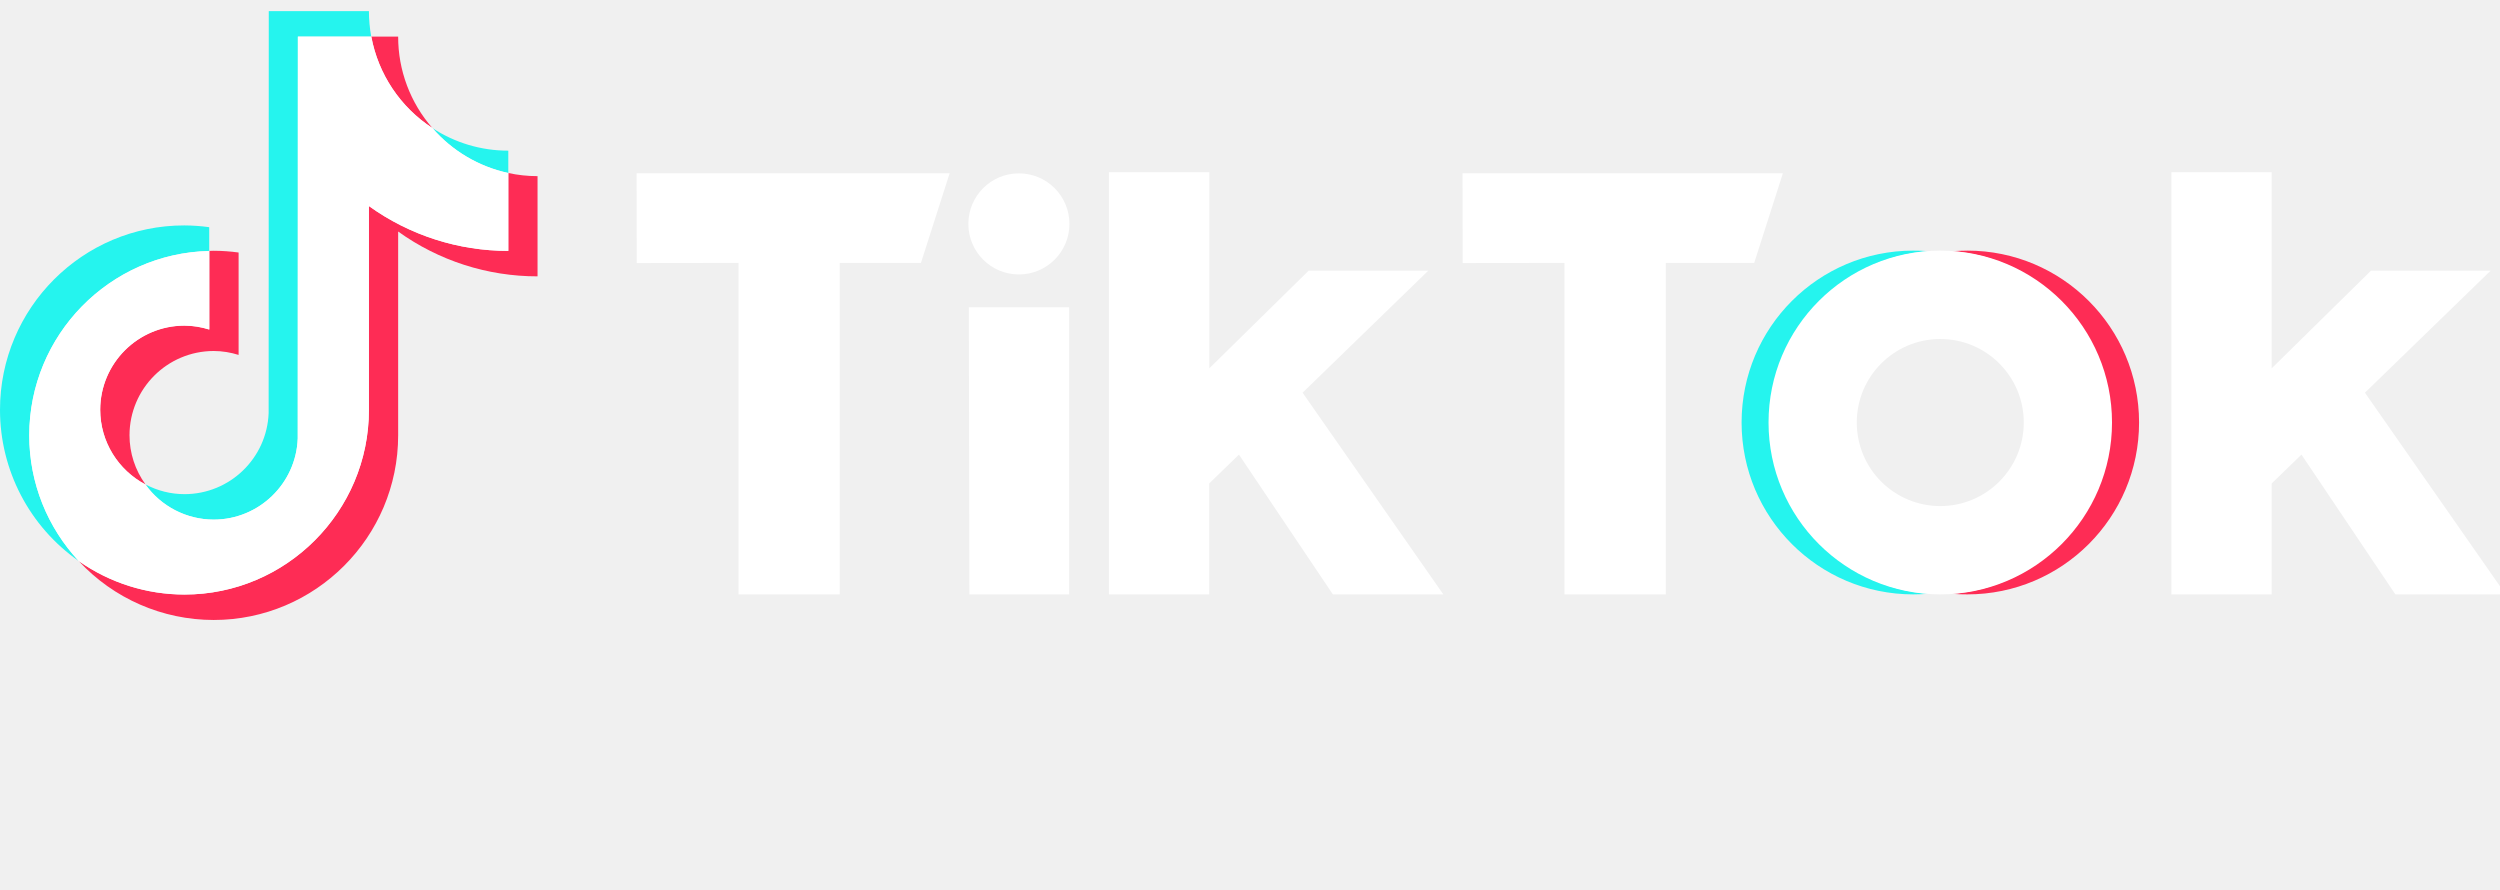
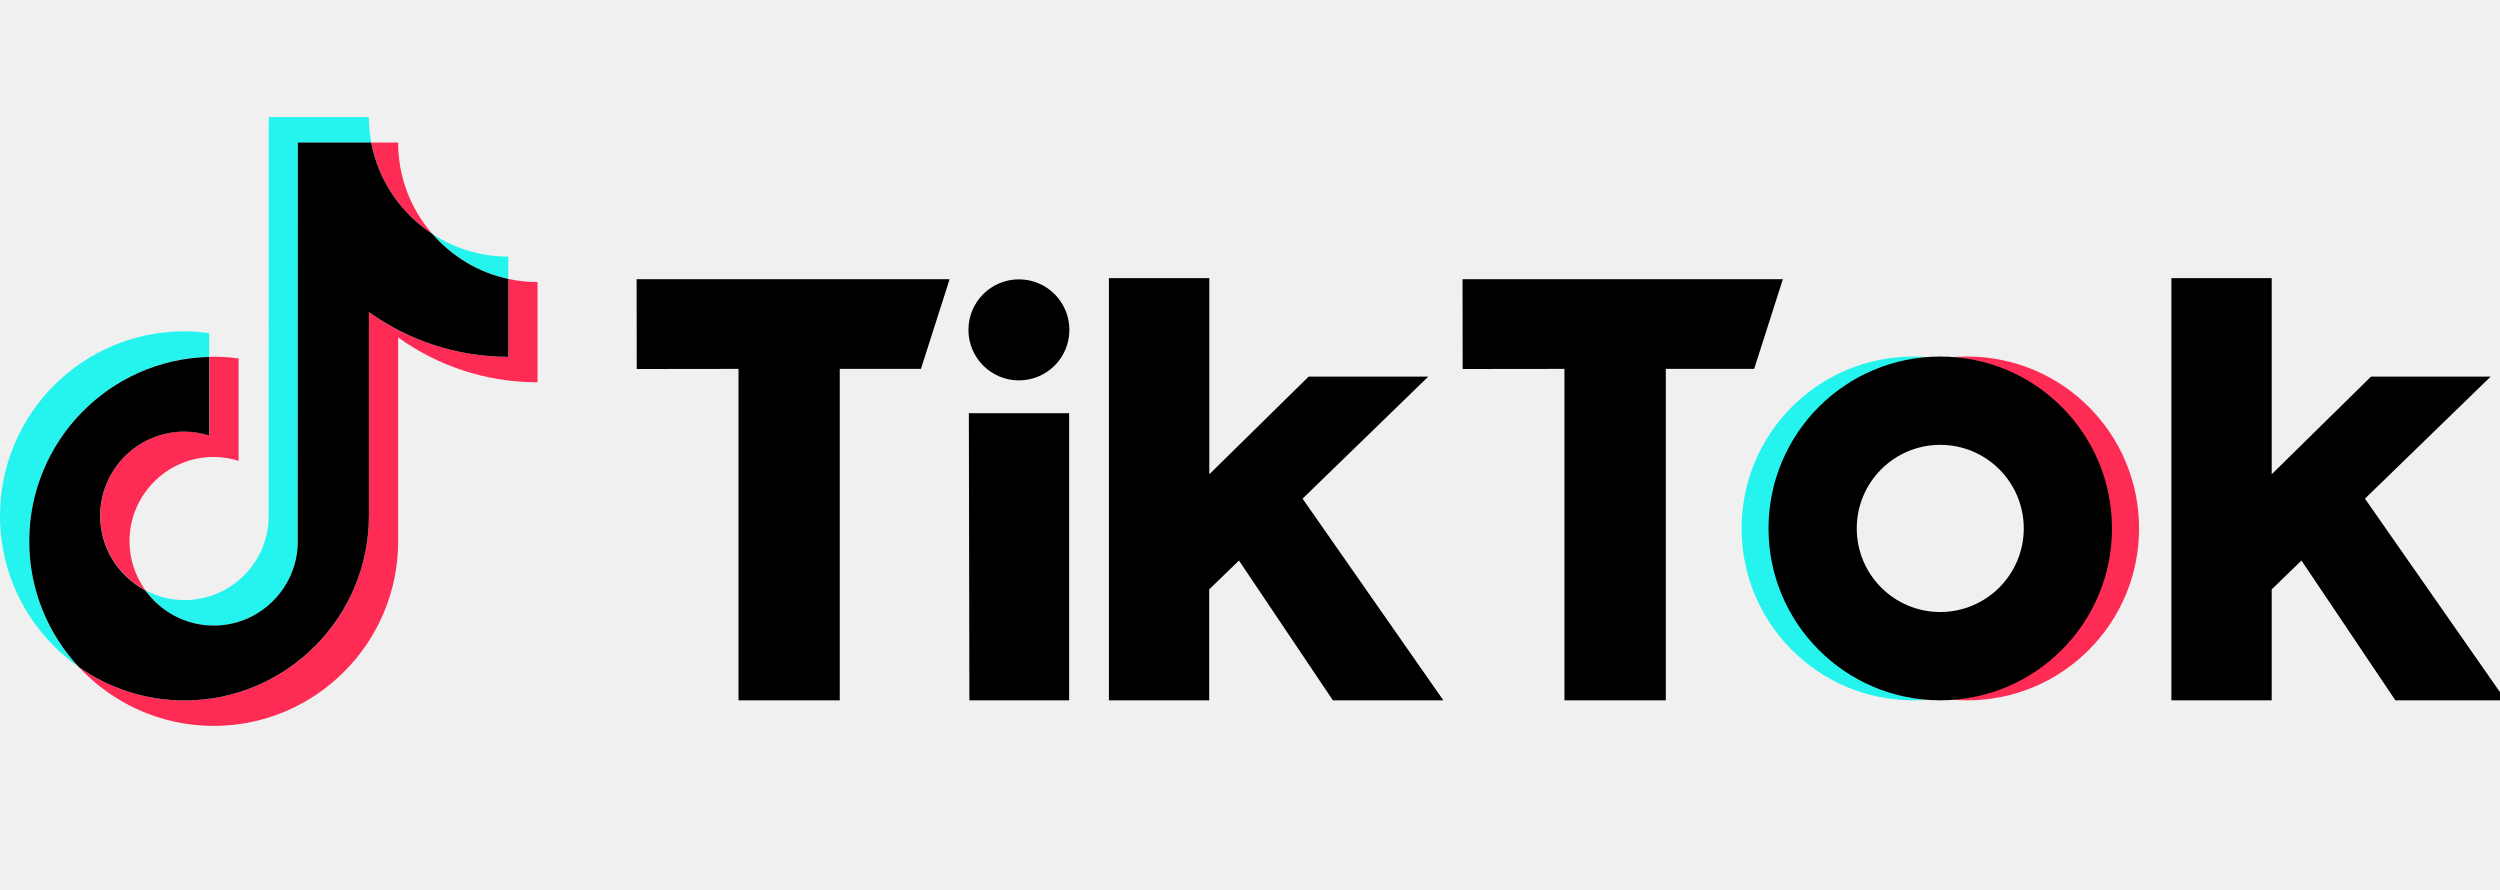
<svg xmlns="http://www.w3.org/2000/svg" height="42" width="118" alt="tiktok">
  <g clip-path="url(#clip0)">
-     <path fill="#25F4EE" d="M9.875 11.842v-1.119A8.836 8.836 0 008.7 10.64c-4.797-.006-8.7 3.9-8.7 8.707a8.706 8.706 0 003.718 7.135A8.675 8.675 0 011.38 20.55c0-4.737 3.794-8.598 8.495-8.707z" />
-     <path fill="#25F4EE" d="M10.087 24.526c2.14 0 3.89-1.707 3.966-3.83l.007-18.968h3.462a6.78 6.78 0 01-.109-1.202h-4.727l-.006 18.968a3.978 3.978 0 01-3.967 3.83 3.93 3.93 0 01-1.846-.46 3.949 3.949 0 003.22 1.662zM23.992 8.166V7.111a6.506 6.506 0 01-3.584-1.067 6.572 6.572 0 003.584 2.122z" />
-     <path fill="#FE2C55" d="M20.41 6.044a6.54 6.54 0 01-1.617-4.316h-1.265a6.557 6.557 0 002.881 4.316zM8.707 15.365a3.98 3.98 0 00-3.974 3.976c0 1.528.87 2.858 2.134 3.523a3.937 3.937 0 01-.754-2.321 3.98 3.98 0 013.973-3.976c.41 0 .805.07 1.176.185v-4.833a8.852 8.852 0 00-1.176-.083c-.07 0-.134.006-.204.006v3.708a3.999 3.999 0 00-1.175-.185z" />
-     <path fill="#FE2C55" d="M23.992 8.166v3.676a11.25 11.25 0 01-6.579-2.116v9.621c0 4.802-3.903 8.714-8.706 8.714a8.669 8.669 0 01-4.99-1.579 8.69 8.69 0 006.37 2.781c4.796 0 8.706-3.906 8.706-8.714v-9.621a11.25 11.25 0 006.579 2.116v-4.73c-.479 0-.939-.052-1.38-.148z" />
-     <path fill="white" d="M17.413 19.348V9.726a11.25 11.25 0 006.58 2.116V8.166a6.572 6.572 0 01-3.584-2.122 6.611 6.611 0 01-2.887-4.316h-3.463l-.006 18.968a3.978 3.978 0 01-3.967 3.83 3.99 3.99 0 01-3.225-1.656 3.991 3.991 0 01-2.134-3.523A3.98 3.98 0 018.7 15.372c.409 0 .805.07 1.176.185v-3.708c-4.702.103-8.496 3.964-8.496 8.701 0 2.29.888 4.373 2.338 5.933a8.669 8.669 0 004.989 1.58c4.797 0 8.706-3.913 8.706-8.715zM30.048 8.179h14.775l-1.355 4.232h-3.832v15.644h-4.778V12.41l-4.804.006-.006-4.238zM69.032 8.179h15.12l-1.354 4.232h-4.172v15.644h-4.784V12.41l-4.803.006-.007-4.238zM45.73 14.502h4.733v13.553h-4.708l-.026-13.553zM52.347 8.128h4.733v9.257l4.689-4.61h5.647l-5.934 5.76 6.643 9.52h-5.213l-4.433-6.598-1.405 1.362v5.236h-4.733V8.128h.006zM102.49 8.128h4.734v9.257l4.688-4.61h5.647l-5.934 5.76 6.643 9.52h-5.206l-4.433-6.598-1.405 1.362v5.236h-4.734V8.128zM48.093 12.954a2.384 2.384 0 10-.002-4.771 2.384 2.384 0 00.002 4.771z" />
-     <path fill="#25F4EE" d="M83.544 19.942a8.112 8.112 0 017.474-8.087 8.748 8.748 0 00-.709-.026c-4.478 0-8.106 3.631-8.106 8.113 0 4.482 3.628 8.113 8.106 8.113.21 0 .498-.013.71-.026-4.178-.326-7.475-3.823-7.475-8.087z" />
-     <path fill="#FE2C55" d="M92.858 11.83c-.217 0-.505.012-.715.025a8.111 8.111 0 017.467 8.087 8.111 8.111 0 01-7.467 8.087c.21.02.498.026.715.026 4.478 0 8.106-3.631 8.106-8.113 0-4.482-3.628-8.113-8.106-8.113z" />
-     <path fill="white" d="M91.58 23.887a3.94 3.94 0 01-3.94-3.945 3.94 3.94 0 117.882 0c0 2.18-1.77 3.945-3.941 3.945zm0-12.058c-4.477 0-8.105 3.631-8.105 8.113 0 4.482 3.628 8.113 8.106 8.113 4.477 0 8.106-3.631 8.106-8.113 0-4.482-3.629-8.113-8.106-8.113z" />
+     <path d="M9.875 16.842V15.723C9.492 15.672 9.102 15.64 8.7 15.64C3.903 15.634 0 19.54 0 24.348C0 27.295 1.469 29.903 3.718 31.482C2.268 29.929 1.38 27.838 1.38 25.549C1.38 20.812 5.174 16.951 9.875 16.842Z" fill="#25F4EE" />
+     <path d="M10.086 29.526C12.226 29.526 13.976 27.819 14.053 25.697L14.059 6.728H17.521C17.451 6.338 17.413 5.935 17.413 5.526H12.686L12.68 24.495C12.603 26.617 10.853 28.324 8.713 28.324C8.049 28.324 7.423 28.158 6.867 27.864C7.582 28.867 8.758 29.526 10.086 29.526Z" fill="#25F4EE" />
+     <path d="M23.992 13.166V12.111C22.67 12.111 21.444 11.721 20.409 11.043C21.329 12.098 22.574 12.866 23.992 13.166Z" fill="#25F4EE" />
+     <path d="M20.409 11.043C19.399 9.886 18.793 8.378 18.793 6.728H17.528C17.854 8.531 18.927 10.078 20.409 11.043Z" fill="#FE2C55" />
+     <path d="M8.706 20.365C6.515 20.365 4.733 22.148 4.733 24.341C4.733 25.869 5.602 27.199 6.867 27.864C6.394 27.212 6.113 26.413 6.113 25.543C6.113 23.35 7.895 21.567 10.086 21.567C10.495 21.567 10.891 21.637 11.261 21.752V16.919C10.878 16.868 10.489 16.836 10.086 16.836C10.016 16.836 9.952 16.842 9.882 16.842V20.55C9.505 20.435 9.115 20.365 8.706 20.365Z" fill="#FE2C55" />
+     <path d="M23.992 13.166V16.842C21.539 16.842 19.265 16.056 17.413 14.726V24.348C17.413 29.149 13.51 33.061 8.706 33.061C6.854 33.061 5.129 32.473 3.718 31.482C5.308 33.189 7.576 34.263 10.086 34.263C14.883 34.263 18.793 30.357 18.793 25.549V15.928C20.645 17.258 22.919 18.044 25.372 18.044V13.313C24.893 13.313 24.433 13.262 23.992 13.166Z" fill="#FE2C55" />
+     <path d="M17.413 24.348V14.726C19.265 16.056 21.539 16.842 23.992 16.842V13.166C22.574 12.866 21.328 12.098 20.409 11.043C18.927 10.078 17.86 8.531 17.521 6.728H14.059L14.053 25.696C13.976 27.819 12.226 29.526 10.086 29.526C8.757 29.526 7.588 28.867 6.86 27.87C5.596 27.199 4.727 25.875 4.727 24.348C4.727 22.155 6.509 20.371 8.7 20.371C9.109 20.371 9.505 20.441 9.875 20.556V16.848C5.174 16.951 1.38 20.812 1.38 25.549C1.38 27.838 2.268 29.922 3.718 31.482C5.129 32.473 6.854 33.061 8.706 33.061C13.504 33.061 17.413 29.149 17.413 24.348Z" fill="black" />
+     <path d="M30.048 13.179H44.822L43.468 17.411H39.636V33.055H34.858V17.411L30.054 17.417L30.048 13.179Z" fill="black" />
+     <path d="M69.032 13.179H84.151L82.797 17.411H78.626V33.055H73.842V17.411L69.038 17.417L69.032 13.179Z" fill="black" />
+     <path d="M45.73 19.502H50.463V33.055H45.755L45.73 19.502Z" fill="black" />
+     <path d="M52.347 13.128H57.08V22.385L61.769 17.775H67.415L61.481 23.536L68.125 33.055H62.912L58.479 26.457L57.074 27.819V33.055H52.341V13.128H52.347Z" fill="black" />
+     <path d="M102.49 13.128H107.224V22.385L111.912 17.775H117.559L111.625 23.536L118.268 33.055H113.062L108.629 26.457L107.224 27.819V33.055H102.49V13.128Z" fill="black" />
+     <path d="M48.093 17.954C49.409 17.954 50.475 16.887 50.475 15.57C50.475 14.253 49.409 13.185 48.093 13.185C46.777 13.185 45.71 14.253 45.71 15.57C45.71 16.887 46.777 17.954 48.093 17.954Z" fill="black" />
+     <path d="M83.544 24.942C83.544 20.678 86.834 17.181 91.018 16.855C90.807 16.836 90.52 16.829 90.309 16.829C85.831 16.829 82.203 20.46 82.203 24.942C82.203 29.424 85.831 33.055 90.309 33.055C90.52 33.055 90.807 33.042 91.018 33.029C86.841 32.703 83.544 29.206 83.544 24.942Z" fill="#25F4EE" />
+     <path d="M92.858 16.829C92.641 16.829 92.353 16.842 92.142 16.855C96.32 17.181 99.61 20.678 99.61 24.942C99.61 29.206 96.32 32.703 92.142 33.029C92.353 33.048 92.641 33.055 92.858 33.055C97.336 33.055 100.964 29.424 100.964 24.942C100.964 20.46 97.336 16.829 92.858 16.829Z" fill="#FE2C55" />
+     <path d="M91.58 28.887C89.402 28.887 87.639 27.122 87.639 24.942C87.639 22.762 89.402 20.997 91.58 20.997C93.758 20.997 95.522 22.762 95.522 24.942C95.522 27.122 93.752 28.887 91.58 28.887ZM91.58 16.829C87.103 16.829 83.474 20.46 83.474 24.942C83.474 29.424 87.103 33.055 91.58 33.055C96.058 33.055 99.686 29.424 99.686 24.942C99.686 20.46 96.058 16.829 91.58 16.829Z" fill="black" />
  </g>
</svg>
